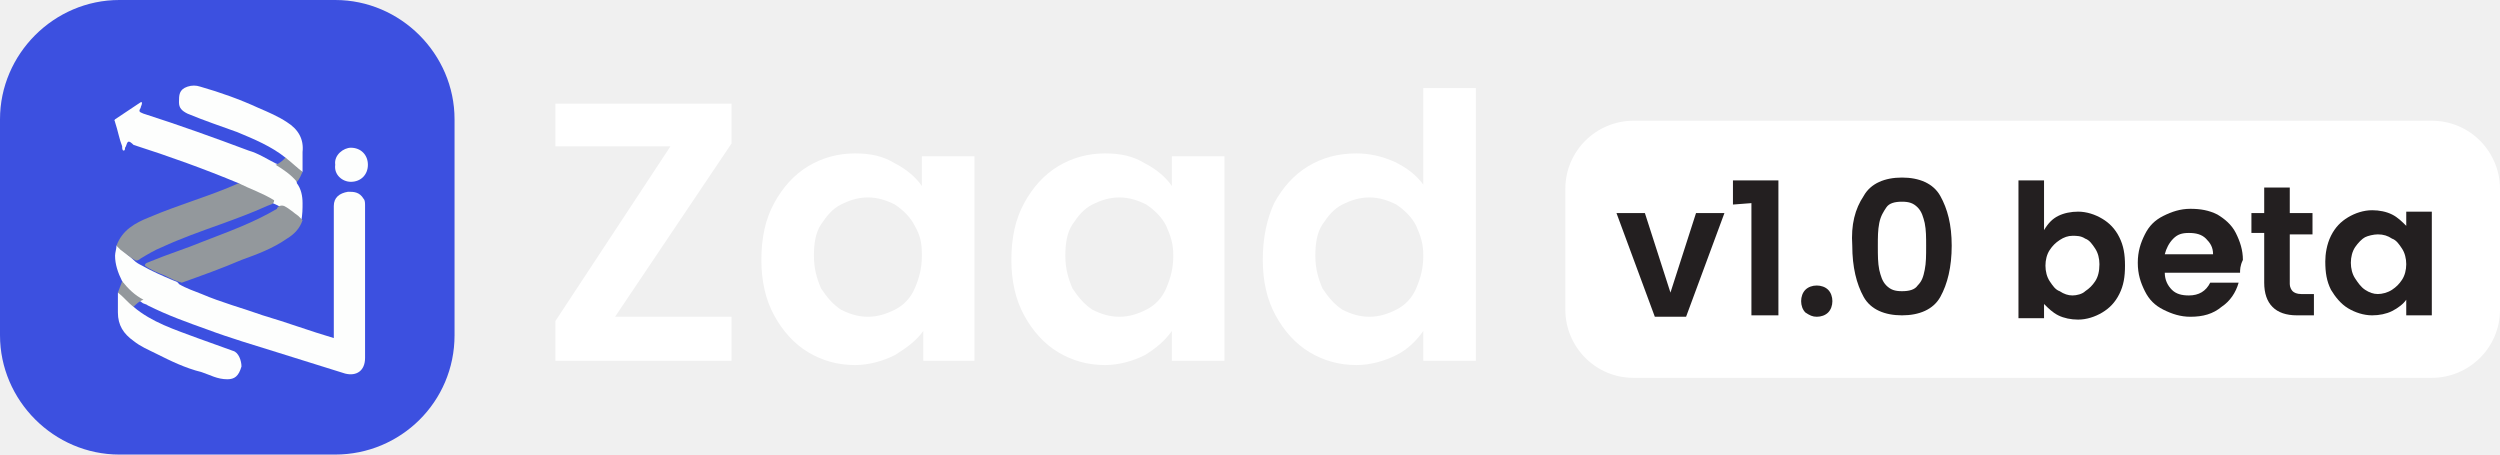
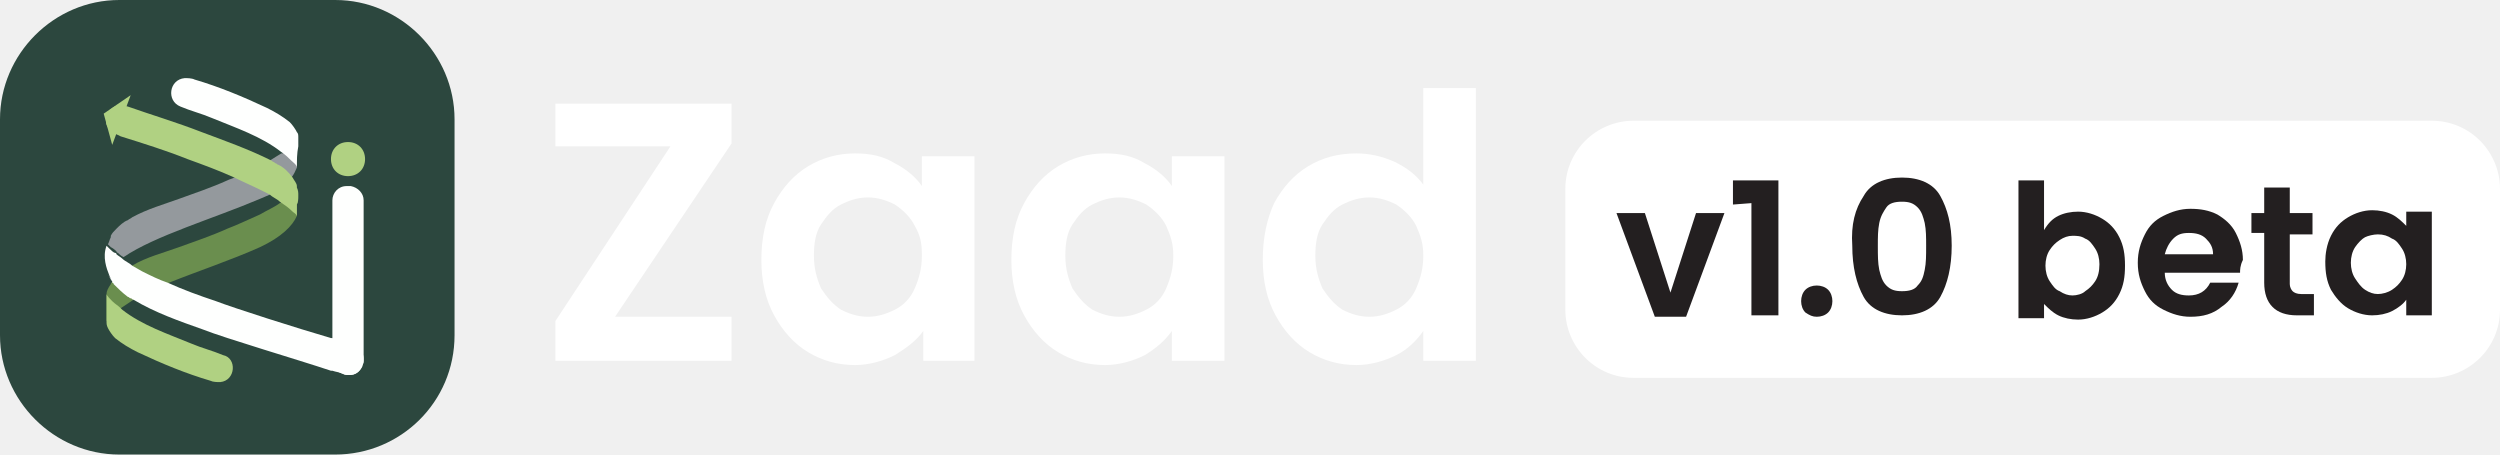
<svg xmlns="http://www.w3.org/2000/svg" version="1.1" id="Layer_1" x="0px" y="0px" viewBox="0 0 176 32" style="enable-background:new 0 0 176 32;" xml:space="preserve">
  <style type="text/css">
	.st0{fill:#FFFFFF;}
- 	.st1{fill:#3C50E0;}
- 	.st2{fill:#231F20;}
- 	.st3{fill:#FDFEFD;}
- 	.st4{fill:#93989C;}
+ 	.st1{fill:#231F20;}
+ 	.st2{fill:#2C473E;}
+ 	.st3{fill:#FEFFFE;}
+ 	.st4{fill:#B0D182;}
+ 	.st5{fill:#94999D;}
+ 	.st6{fill:#6A8E4E;}
</style>
  <g>
    <path class="st0" d="M43.3,22.3h8.2v3.1H39.1v-2.8l8.1-12.3h-8.1v-3h12.4v2.8L43.3,22.3z" />
    <path class="st0" d="M54.5,14.3c0.6-1.1,1.4-2,2.4-2.6c1-0.6,2.1-0.9,3.3-0.9c1.1,0,2,0.2,2.8,0.7c0.8,0.4,1.5,1,1.9,1.6V11h3.7   v14.4H65v-2.1c-0.5,0.7-1.2,1.2-2,1.7c-0.8,0.4-1.8,0.7-2.8,0.7c-1.2,0-2.3-0.3-3.3-0.9s-1.8-1.5-2.4-2.6c-0.6-1.1-0.9-2.4-0.9-3.9   C53.6,16.7,53.9,15.4,54.5,14.3z M64.4,15.9c-0.3-0.6-0.8-1.1-1.4-1.5c-0.6-0.3-1.2-0.5-1.9-0.5s-1.3,0.2-1.9,0.5   c-0.6,0.3-1,0.8-1.4,1.4c-0.4,0.6-0.5,1.4-0.5,2.2c0,0.9,0.2,1.6,0.5,2.3c0.4,0.6,0.8,1.1,1.4,1.5c0.6,0.3,1.2,0.5,1.9,0.5   s1.3-0.2,1.9-0.5c0.6-0.3,1.1-0.8,1.4-1.5s0.5-1.4,0.5-2.3S64.8,16.6,64.4,15.9z" />
    <path class="st0" d="M72.1,14.3c0.6-1.1,1.4-2,2.4-2.6c1-0.6,2.1-0.9,3.3-0.9c1.1,0,2,0.2,2.8,0.7c0.8,0.4,1.5,1,1.9,1.6V11h3.7   v14.4h-3.7v-2.1C82,24,81.4,24.5,80.6,25c-0.8,0.4-1.8,0.7-2.8,0.7c-1.2,0-2.3-0.3-3.3-0.9s-1.8-1.5-2.4-2.6s-0.9-2.4-0.9-3.9   C71.2,16.7,71.5,15.4,72.1,14.3z M82.1,15.9c-0.3-0.6-0.8-1.1-1.4-1.5c-0.6-0.3-1.2-0.5-1.9-0.5c-0.7,0-1.3,0.2-1.9,0.5   s-1,0.8-1.4,1.4C75.1,16.4,75,17.2,75,18c0,0.9,0.2,1.6,0.5,2.3c0.4,0.6,0.8,1.1,1.4,1.5c0.6,0.3,1.2,0.5,1.9,0.5   c0.7,0,1.3-0.2,1.9-0.5s1.1-0.8,1.4-1.5s0.5-1.4,0.5-2.3S82.4,16.6,82.1,15.9z" />
    <path class="st0" d="M89.7,14.3c0.6-1.1,1.4-2,2.4-2.6c1-0.6,2.1-0.9,3.4-0.9c0.9,0,1.8,0.2,2.7,0.6c0.8,0.4,1.5,0.9,2,1.6V6.2h3.7   v19.2h-3.7v-2.1c-0.5,0.7-1.1,1.3-1.9,1.7c-0.8,0.4-1.8,0.7-2.8,0.7c-1.2,0-2.3-0.3-3.3-0.9s-1.8-1.5-2.4-2.6s-0.9-2.4-0.9-3.9   C88.9,16.7,89.2,15.4,89.7,14.3z M99.7,15.9c-0.3-0.6-0.8-1.1-1.4-1.5c-0.6-0.3-1.2-0.5-1.9-0.5s-1.3,0.2-1.9,0.5s-1,0.8-1.4,1.4   c-0.4,0.6-0.5,1.4-0.5,2.2c0,0.9,0.2,1.6,0.5,2.3c0.4,0.6,0.8,1.1,1.4,1.5c0.6,0.3,1.2,0.5,1.9,0.5c0.7,0,1.3-0.2,1.9-0.5   s1.1-0.8,1.4-1.5s0.5-1.4,0.5-2.3S100,16.6,99.7,15.9z" />
  </g>
-   <path class="st1" d="M0,8.4C0,3.8,3.8,0,8.4,0h15.2C28.2,0,32,3.8,32,8.4v15.2c0,4.7-3.8,8.4-8.4,8.4H8.4C3.8,32,0,28.2,0,23.6V8.4z  " />
  <path class="st0" d="M171.2,26.6H115c-2.7,0-4.8-2.2-4.8-4.8v-8.5c0-2.7,2.2-4.8,4.8-4.8h56.2c2.7,0,4.8,2.2,4.8,4.8v8.5  C176,24.5,173.8,26.6,171.2,26.6z" />
  <g>
-     <path class="st2" d="M117.6,20.6l1.8-5.6h2l-2.7,7.3h-2.2l-2.7-7.3h2L117.6,20.6z" />
-     <path class="st2" d="M122,14.4v-1.7h3.2v9.5h-1.9v-7.9L122,14.4L122,14.4z" />
-     <path class="st2" d="M127.1,22c-0.2-0.2-0.3-0.5-0.3-0.8s0.1-0.6,0.3-0.8s0.5-0.3,0.8-0.3c0.3,0,0.6,0.1,0.8,0.3   c0.2,0.2,0.3,0.5,0.3,0.8s-0.1,0.6-0.3,0.8c-0.2,0.2-0.5,0.3-0.8,0.3C127.6,22.3,127.4,22.2,127.1,22z" />
-     <path class="st2" d="M131.2,13.8c0.5-0.9,1.5-1.3,2.7-1.3s2.2,0.4,2.7,1.3c0.5,0.9,0.8,2,0.8,3.5s-0.3,2.7-0.8,3.6   s-1.5,1.3-2.7,1.3s-2.2-0.4-2.7-1.3s-0.8-2.1-0.8-3.6C130.3,15.8,130.6,14.7,131.2,13.8z M135.5,15.7c-0.1-0.4-0.2-0.8-0.5-1.1   s-0.6-0.4-1.1-0.4s-0.9,0.1-1.1,0.4s-0.4,0.6-0.5,1.1c-0.1,0.5-0.1,1-0.1,1.6c0,0.7,0,1.2,0.1,1.7c0.1,0.4,0.2,0.8,0.5,1.1   c0.3,0.3,0.6,0.4,1.1,0.4s0.9-0.1,1.1-0.4c0.3-0.3,0.4-0.6,0.5-1.1s0.1-1,0.1-1.7C135.6,16.7,135.6,16.2,135.5,15.7z" />
-     <path class="st2" d="M144.9,15.2c0.4-0.2,0.9-0.3,1.4-0.3c0.6,0,1.2,0.2,1.7,0.5s0.9,0.7,1.2,1.3c0.3,0.6,0.4,1.2,0.4,2   s-0.1,1.4-0.4,2c-0.3,0.6-0.7,1-1.2,1.3s-1.1,0.5-1.7,0.5c-0.5,0-1-0.1-1.4-0.3c-0.4-0.2-0.7-0.5-1-0.8v1h-1.8v-9.7h1.8v3.5   C144.2,15.7,144.5,15.4,144.9,15.2z M147.5,17.5c-0.2-0.3-0.4-0.6-0.7-0.7c-0.3-0.2-0.6-0.2-0.9-0.2c-0.3,0-0.6,0.1-0.9,0.3   c-0.3,0.2-0.5,0.4-0.7,0.7c-0.2,0.3-0.3,0.7-0.3,1.1s0.1,0.8,0.3,1.1c0.2,0.3,0.4,0.6,0.7,0.7c0.3,0.2,0.6,0.3,0.9,0.3   c0.3,0,0.7-0.1,0.9-0.3c0.3-0.2,0.5-0.4,0.7-0.7s0.3-0.7,0.3-1.2C147.8,18.2,147.7,17.8,147.5,17.5z" />
-     <path class="st2" d="M157.7,19.2h-5.3c0,0.5,0.2,0.9,0.5,1.2c0.3,0.3,0.7,0.4,1.2,0.4c0.7,0,1.2-0.3,1.5-0.9h2   c-0.2,0.7-0.6,1.3-1.2,1.7c-0.6,0.5-1.3,0.7-2.2,0.7c-0.7,0-1.3-0.2-1.9-0.5c-0.6-0.3-1-0.7-1.3-1.3c-0.3-0.6-0.5-1.2-0.5-2   s0.2-1.4,0.5-2s0.7-1,1.3-1.3s1.2-0.5,1.9-0.5s1.3,0.1,1.9,0.4c0.5,0.3,1,0.7,1.3,1.3s0.5,1.2,0.5,1.9   C157.7,18.7,157.7,19,157.7,19.2z M155.8,17.9c0-0.5-0.2-0.8-0.5-1.1c-0.3-0.3-0.7-0.4-1.2-0.4s-0.8,0.1-1.1,0.4s-0.5,0.7-0.6,1.1   H155.8z" />
-     <path class="st2" d="M161.2,16.5V20c0,0.2,0.1,0.4,0.2,0.5c0.1,0.1,0.3,0.2,0.6,0.2h0.9v1.5h-1.2c-1.5,0-2.3-0.8-2.3-2.3v-3.5h-0.9   V15h0.9v-1.8h1.8V15h1.6v1.5H161.2z" />
-     <path class="st2" d="M164.1,16.6c0.3-0.6,0.7-1,1.2-1.3s1.1-0.5,1.7-0.5c0.5,0,1,0.1,1.4,0.3s0.7,0.5,1,0.8v-1h1.8v7.3h-1.8v-1.1   c-0.2,0.3-0.6,0.6-1,0.8c-0.4,0.2-0.9,0.3-1.4,0.3c-0.6,0-1.2-0.2-1.7-0.5s-0.9-0.8-1.2-1.3c-0.3-0.6-0.4-1.2-0.4-2   C163.7,17.9,163.8,17.2,164.1,16.6z M169.1,17.5c-0.2-0.3-0.4-0.6-0.7-0.7c-0.3-0.2-0.6-0.3-1-0.3c-0.3,0-0.7,0.1-0.9,0.2   s-0.5,0.4-0.7,0.7c-0.2,0.3-0.3,0.7-0.3,1.1s0.1,0.8,0.3,1.1c0.2,0.3,0.4,0.6,0.7,0.8c0.3,0.2,0.6,0.3,0.9,0.3c0.3,0,0.7-0.1,1-0.3   s0.5-0.4,0.7-0.7c0.2-0.3,0.3-0.7,0.3-1.1S169.3,17.8,169.1,17.5z" />
+     <path class="st1" d="M117.6,20.6l1.8-5.6h2l-2.7,7.3h-2.2l-2.7-7.3h2L117.6,20.6z" />
+     <path class="st1" d="M122,14.4v-1.7h3.2v9.5h-1.9v-7.9L122,14.4L122,14.4z" />
+     <path class="st1" d="M127.1,22c-0.2-0.2-0.3-0.5-0.3-0.8s0.1-0.6,0.3-0.8s0.5-0.3,0.8-0.3c0.3,0,0.6,0.1,0.8,0.3   c0.2,0.2,0.3,0.5,0.3,0.8s-0.1,0.6-0.3,0.8c-0.2,0.2-0.5,0.3-0.8,0.3C127.6,22.3,127.4,22.2,127.1,22z" />
+     <path class="st1" d="M131.2,13.8c0.5-0.9,1.5-1.3,2.7-1.3s2.2,0.4,2.7,1.3c0.5,0.9,0.8,2,0.8,3.5s-0.3,2.7-0.8,3.6   s-1.5,1.3-2.7,1.3s-2.2-0.4-2.7-1.3s-0.8-2.1-0.8-3.6C130.3,15.8,130.6,14.7,131.2,13.8z M135.5,15.7c-0.1-0.4-0.2-0.8-0.5-1.1   s-0.6-0.4-1.1-0.4s-0.9,0.1-1.1,0.4s-0.4,0.6-0.5,1.1c-0.1,0.5-0.1,1-0.1,1.6c0,0.7,0,1.2,0.1,1.7c0.1,0.4,0.2,0.8,0.5,1.1   c0.3,0.3,0.6,0.4,1.1,0.4s0.9-0.1,1.1-0.4c0.3-0.3,0.4-0.6,0.5-1.1s0.1-1,0.1-1.7C135.6,16.7,135.6,16.2,135.5,15.7z" />
+     <path class="st1" d="M144.9,15.2c0.4-0.2,0.9-0.3,1.4-0.3c0.6,0,1.2,0.2,1.7,0.5s0.9,0.7,1.2,1.3c0.3,0.6,0.4,1.2,0.4,2   s-0.1,1.4-0.4,2c-0.3,0.6-0.7,1-1.2,1.3s-1.1,0.5-1.7,0.5c-0.5,0-1-0.1-1.4-0.3c-0.4-0.2-0.7-0.5-1-0.8v1h-1.8v-9.7h1.8v3.5   C144.2,15.7,144.5,15.4,144.9,15.2z M147.5,17.5c-0.2-0.3-0.4-0.6-0.7-0.7c-0.3-0.2-0.6-0.2-0.9-0.2c-0.3,0-0.6,0.1-0.9,0.3   c-0.3,0.2-0.5,0.4-0.7,0.7c-0.2,0.3-0.3,0.7-0.3,1.1s0.1,0.8,0.3,1.1c0.2,0.3,0.4,0.6,0.7,0.7c0.3,0.2,0.6,0.3,0.9,0.3   c0.3,0,0.7-0.1,0.9-0.3c0.3-0.2,0.5-0.4,0.7-0.7s0.3-0.7,0.3-1.2C147.8,18.2,147.7,17.8,147.5,17.5z" />
+     <path class="st1" d="M157.7,19.2h-5.3c0,0.5,0.2,0.9,0.5,1.2c0.3,0.3,0.7,0.4,1.2,0.4c0.7,0,1.2-0.3,1.5-0.9h2   c-0.2,0.7-0.6,1.3-1.2,1.7c-0.6,0.5-1.3,0.7-2.2,0.7c-0.7,0-1.3-0.2-1.9-0.5c-0.6-0.3-1-0.7-1.3-1.3c-0.3-0.6-0.5-1.2-0.5-2   s0.2-1.4,0.5-2s0.7-1,1.3-1.3s1.2-0.5,1.9-0.5s1.3,0.1,1.9,0.4c0.5,0.3,1,0.7,1.3,1.3s0.5,1.2,0.5,1.9   C157.7,18.7,157.7,19,157.7,19.2z M155.8,17.9c0-0.5-0.2-0.8-0.5-1.1c-0.3-0.3-0.7-0.4-1.2-0.4s-0.8,0.1-1.1,0.4s-0.5,0.7-0.6,1.1   H155.8z" />
+     <path class="st1" d="M161.2,16.5V20c0,0.2,0.1,0.4,0.2,0.5c0.1,0.1,0.3,0.2,0.6,0.2h0.9v1.5h-1.2c-1.5,0-2.3-0.8-2.3-2.3v-3.5h-0.9   V15h0.9v-1.8h1.8V15h1.6v1.5H161.2z" />
+     <path class="st1" d="M164.1,16.6c0.3-0.6,0.7-1,1.2-1.3s1.1-0.5,1.7-0.5c0.5,0,1,0.1,1.4,0.3s0.7,0.5,1,0.8v-1h1.8v7.3h-1.8v-1.1   c-0.2,0.3-0.6,0.6-1,0.8c-0.4,0.2-0.9,0.3-1.4,0.3c-0.6,0-1.2-0.2-1.7-0.5s-0.9-0.8-1.2-1.3c-0.3-0.6-0.4-1.2-0.4-2   C163.7,17.9,163.8,17.2,164.1,16.6z M169.1,17.5c-0.2-0.3-0.4-0.6-0.7-0.7c-0.3-0.2-0.6-0.3-1-0.3c-0.3,0-0.7,0.1-0.9,0.2   s-0.5,0.4-0.7,0.7c-0.2,0.3-0.3,0.7-0.3,1.1s0.1,0.8,0.3,1.1c0.2,0.3,0.4,0.6,0.7,0.8c0.3,0.2,0.6,0.3,0.9,0.3c0.3,0,0.7-0.1,1-0.3   s0.5-0.4,0.7-0.7c0.2-0.3,0.3-0.7,0.3-1.1S169.3,17.8,169.1,17.5z" />
  </g>
  <g>
-     <path class="st3" d="M8.6,19.8c-0.3-0.6-0.5-1.2-0.5-1.8c0-0.2,0.1-0.5,0.1-0.7c0.2-0.1,0.2,0.1,0.3,0.2c0.3,0.3,0.6,0.5,0.9,0.8   c0.2,0.2,0.4,0.3,0.6,0.4c0.7,0.4,1.4,0.7,2.1,1c0.2,0.1,0.4,0.1,0.5,0.3c0.5,0.3,1.1,0.5,1.6,0.7c1.4,0.6,2.9,1,4.3,1.5   c1.7,0.5,3.3,1.1,5,1.6c0-0.4,0-0.8,0-1.2c0-2.7,0-5.4,0-8.1c0-0.6,0.4-0.9,1-1c0.4,0,0.8,0,1.1,0.5c0.1,0.1,0.1,0.3,0.1,0.5   c0,3.6,0,7.1,0,10.7c0,0.9-0.6,1.3-1.4,1.1c-1.6-0.5-3.2-1-4.8-1.5c-1.6-0.5-3.3-1-4.9-1.6c-1.4-0.5-2.8-1-4.2-1.7   c-0.1-0.1-0.3-0.1-0.4-0.2C9.4,20.9,8.9,20.5,8.6,19.8z" />
-     <path class="st3" d="M20.9,12.9c0.3,0.4,0.4,0.9,0.4,1.4c0,0.4,0,0.8-0.1,1.3c-0.2,0.1-0.2-0.1-0.3-0.1c-0.3-0.3-0.6-0.5-1-0.8   c-0.2-0.2-0.5-0.3-0.7-0.4c-0.7-0.4-1.4-0.7-2.1-1C17,13,16.9,13,16.8,12.9c-2.4-1-4.9-1.9-7.4-2.7C9.3,10.1,9.1,9.9,9,10   c-0.1,0.1-0.1,0.3-0.2,0.4c0,0.1,0,0.2-0.1,0.2c-0.1,0-0.1-0.2-0.1-0.3C8.4,9.8,8.3,9.2,8.1,8.6c0-0.1-0.1-0.1,0-0.2   c0.6-0.4,1.2-0.8,1.8-1.2c0,0,0.1,0,0.1,0c0,0.2-0.1,0.3-0.1,0.4c-0.2,0.3,0,0.3,0.2,0.4c2.5,0.8,5,1.7,7.4,2.6   c0.7,0.2,1.3,0.6,1.9,0.9c0.6,0.2,1,0.5,1.4,0.9C20.8,12.6,20.9,12.7,20.9,12.9z" />
-     <path class="st4" d="M16.8,12.9c0.8,0.4,1.7,0.7,2.5,1.2c0,0.3-0.3,0.3-0.5,0.4c-1.1,0.5-2.2,0.9-3.3,1.3c-1.4,0.5-2.8,1-4.1,1.6   c-0.5,0.2-1,0.5-1.5,0.8c-0.1,0.1-0.3,0.2-0.4,0.1c-0.4-0.2-0.7-0.5-1-0.7c-0.1-0.1-0.2-0.2-0.3-0.3c0.4-1.1,1.3-1.6,2.3-2   C12.6,14.4,14.8,13.8,16.8,12.9z" />
-     <path class="st4" d="M20,14.5c0.4,0.2,0.7,0.5,1,0.7c0.1,0.1,0.2,0.2,0.3,0.3c-0.2,0.6-0.6,1-1.1,1.3c-1,0.7-2.1,1.1-3.2,1.5   c-1.4,0.6-2.8,1.1-4.2,1.6c0,0,0,0,0,0c-0.4-0.1-0.8-0.3-1.2-0.5c-0.5-0.2-1-0.4-1.4-0.7c0-0.2,0.2-0.2,0.4-0.3   c1.2-0.5,2.5-0.9,3.7-1.4c1.8-0.7,3.5-1.3,5.2-2.3C19.5,14.6,19.7,14.4,20,14.5z" />
-     <path class="st3" d="M20.1,11.1c-1-0.8-2.2-1.3-3.4-1.8c-1.1-0.4-2.3-0.8-3.5-1.3c-0.4-0.2-0.6-0.4-0.6-0.8c0-0.5,0-0.9,0.6-1.1   c0.3-0.1,0.6-0.1,0.9,0c1.4,0.4,2.8,0.9,4.1,1.5c0.7,0.3,1.4,0.6,2,1c0.8,0.5,1.2,1.2,1.1,2.1c0,0.5,0,0.9,0,1.4   c-0.2,0-0.3-0.2-0.4-0.3C20.6,11.7,20.3,11.5,20.1,11.1z" />
-     <path class="st3" d="M9.4,21.6c1.3,1.1,2.9,1.6,4.5,2.2c0.8,0.3,1.7,0.6,2.5,0.9c0.4,0.1,0.6,0.7,0.6,1.1c-0.2,0.7-0.5,0.9-1,0.9   c-0.7,0-1.2-0.3-1.8-0.5C13,25.9,12,25.4,11,24.9c-0.6-0.3-1.1-0.5-1.6-0.9c-0.7-0.5-1.1-1.1-1.1-2c0-0.5,0-1,0-1.4   c0.1-0.1,0.1,0,0.2,0c0.3,0.3,0.5,0.5,0.8,0.8C9.3,21.5,9.4,21.5,9.4,21.6z" />
-     <path class="st3" d="M23.6,11.6c-0.1-0.7,0.6-1.2,1.1-1.2c0.7,0,1.2,0.5,1.2,1.2c0,0.7-0.5,1.2-1.2,1.2   C24.1,12.8,23.5,12.3,23.6,11.6z" />
-     <path class="st4" d="M20.1,11.1c0.4,0.3,0.8,0.7,1.2,1c-0.1,0.2-0.2,0.5-0.4,0.7c-0.4-0.5-1-0.9-1.5-1.2   C19.7,11.5,19.9,11.3,20.1,11.1z" />
-     <path class="st4" d="M9.4,21.6c-0.4-0.3-0.7-0.7-1.1-1c0.1-0.3,0.2-0.5,0.3-0.8c0.4,0.5,0.9,1,1.5,1.3C9.8,21.2,9.6,21.4,9.4,21.6z   " />
+     <path class="st2" d="M0,8.4C0,3.8,3.8,0,8.4,0h15.2C28.2,0,32,3.8,32,8.4v15.2c0,4.7-3.8,8.4-8.4,8.4H8.4C3.8,32,0,28.2,0,23.6V8.4   z" />
+     <path class="st3" d="M20.9,15.2C20.9,15.2,20.9,15.2,20.9,15.2L20.9,15.2z" />
+     <path class="st4" d="M25.7,11.2c0,0.7-0.5,1.2-1.2,1.2s-1.2-0.5-1.2-1.2c0-0.7,0.5-1.2,1.2-1.2S25.7,10.5,25.7,11.2" />
+     <path class="st5" d="M20.9,11.8L20.9,11.8c-0.1,0.2-0.2,0.5-0.4,0.7c0,0,0,0,0,0c-0.3,0.4-0.8,0.8-1.5,1.2c0,0,0,0,0,0   c-0.2,0.1-0.5,0.2-0.7,0.3c-3.3,1.4-7.4,2.6-9.6,4.1c-0.2-0.1-0.3-0.2-0.4-0.3c0,0,0,0,0,0c0,0-0.1,0-0.1-0.1v0   c-0.1-0.1-0.2-0.2-0.4-0.3c0,0,0,0,0,0c-0.1-0.1-0.1-0.1-0.2-0.2c0,0,0,0,0,0c0.1-0.2,0.1-0.3,0.2-0.5c0,0,0,0,0-0.1   c0.1-0.2,0.2-0.3,0.4-0.5l0,0c0.2-0.2,0.5-0.5,0.8-0.6c0.1-0.1,0.2-0.1,0.3-0.2c0,0,0,0,0,0c1.1-0.6,2.2-0.9,3.3-1.3   c1.1-0.4,2.3-0.8,3.4-1.3c0.2-0.1,0.3-0.1,0.5-0.2c0,0,0,0,0,0h0c0.6-0.3,1.2-0.5,1.8-0.8c0.2-0.1,0.5-0.2,0.7-0.4c0,0,0,0,0,0   c0.3-0.2,0.5-0.3,0.8-0.5c0,0,0,0,0.1,0c0,0,0,0,0,0c0.4-0.3,0.7-0.7,1-1c0,0,0,0,0,0c0,0,0,0,0,0v0c0,0.2,0,0.4,0,0.6   C20.9,10.8,20.9,11.3,20.9,11.8" />
+     <path class="st5" d="M8.1,17.8C8.1,17.8,8.1,17.8,8.1,17.8L8.1,17.8C8.1,17.7,8.1,17.8,8.1,17.8" />
+     <path class="st3" d="M7.9,19.8C7.9,19.8,7.9,19.8,7.9,19.8c-0.1-0.2-0.2-0.3-0.3-0.5C7.7,19.5,7.8,19.7,7.9,19.8" />
+     <path class="st3" d="M8.1,17.8C8.1,17.8,8.1,17.8,8.1,17.8L8.1,17.8C8.1,17.7,8.1,17.8,8.1,17.8" />
+     <path class="st3" d="M20.9,11.8c0-0.2-0.3-0.4-0.4-0.5c-0.2-0.2-0.4-0.4-0.7-0.6c0,0,0,0,0,0c-1.4-1.1-3.2-1.7-4.9-2.4   c-0.7-0.3-1.5-0.5-2.2-0.8c-1-0.4-0.8-1.9,0.3-2c0.2,0,0.5,0,0.7,0.1c1.7,0.5,3.4,1.2,5.1,2c0.6,0.3,1.1,0.6,1.6,1   c0.2,0.2,0.4,0.5,0.5,0.7c0.1,0.1,0.1,0.2,0.1,0.4c0,0,0,0,0,0c0,0.2,0,0.4,0,0.6C20.9,10.8,20.9,11.3,20.9,11.8" />
+     <path class="st6" d="M20.9,14.4c0,0,0,0.1,0,0.1c0,0,0,0,0,0c0,0.2,0,0.5,0,0.6c0,0,0,0,0,0c0,0,0,0.1,0,0.1c0,0,0,0,0,0   c0,0,0,0,0,0c0,0,0,0,0,0l0,0v0c0,0,0,0,0,0c0,0,0,0,0,0c-0.3,0.7-1.1,1.5-2.6,2.2c-2,0.9-4.4,1.7-6.4,2.5   c-0.9,0.4-1.8,0.8-2.5,1.2c-0.3,0.2-0.6,0.4-0.9,0.6c-0.4,0.3-0.7,0.6-1,0.9c0-0.2,0-0.3,0-0.5c0-0.5,0-0.9,0-1.4v0   c0-0.2,0.1-0.4,0.3-0.7c0-0.1,0.1-0.1,0.1-0.2c0,0,0,0,0,0c0.3-0.4,0.7-0.7,1.1-0.9c0.1-0.1,0.2-0.1,0.3-0.2c0,0,0,0,0,0   c0,0,0,0,0,0c1-0.6,2.2-0.9,3.3-1.3c1.1-0.4,2.3-0.8,3.4-1.3c0.8-0.3,1.6-0.7,2.3-1c0.5-0.3,1-0.5,1.4-0.8c0,0,0,0,0,0   c0,0,0.1,0,0.1-0.1c0.4-0.3,0.7-0.6,1-1l0,0c0,0,0,0.1,0,0.1c0.1,0.2,0.1,0.4,0.1,0.5v0c0,0,0,0.1,0,0.1C21,14,21,14.2,20.9,14.4" />
+     <path class="st4" d="M20.9,14.4c0,0,0,0.1,0,0.1c0,0,0,0,0,0c0,0.3,0,0.5,0,0.6c0,0,0,0,0,0c0,0,0,0.1,0,0.1c0,0,0,0,0,0   c0,0,0,0,0,0c0,0,0,0,0,0l0,0v0c0,0,0,0,0,0c0,0,0,0,0,0c-0.1-0.2-0.2-0.2-0.3-0.3c-0.3-0.3-0.6-0.5-0.9-0.7c0,0,0,0,0,0   c-0.2-0.2-0.5-0.3-0.7-0.5c0,0,0,0,0,0c-0.2-0.1-0.4-0.2-0.6-0.3c-0.6-0.3-1.3-0.6-1.9-0.9c0,0,0,0,0,0c-1.1-0.5-2.2-0.9-3.3-1.3   c-1.5-0.6-3.1-1.1-4.7-1.6C8.1,9.4,7.8,9.3,7.7,9.1C7.4,8.8,7.4,8.4,7.6,8C7.8,7.5,8.3,7.3,9,7.5c1.7,0.6,3.4,1.1,5.2,1.8   c1.6,0.6,3.3,1.2,4.9,2c0,0,0,0,0,0c0.1,0.1,0.2,0.1,0.3,0.2c0.1,0,0.1,0.1,0.2,0.1c0.4,0.2,0.7,0.5,1,0.9c0,0,0,0,0,0   c0.1,0.2,0.3,0.4,0.3,0.6c0,0,0,0,0,0c0,0,0,0.1,0,0.1c0.1,0.2,0.1,0.4,0.1,0.5c0,0,0,0.1,0,0.1C21,14,21,14.2,20.9,14.4" />
+     <polygon class="st3" points="8,20 8,20 8,20  " />
+     <path class="st3" d="M25.6,25.2v0.2c0,0,0,0,0,0c0,0.1-0.1,0.3-0.1,0.4c-0.2,0.4-0.5,0.6-0.9,0.6c-0.2,0-0.3,0-0.5-0.1   c-0.2-0.1-0.4-0.1-0.7-0.2c0,0-0.1,0-0.1,0c-2.4-0.8-7.5-2.3-9-2.9c-1.7-0.6-3.4-1.2-4.9-2.1h0c-0.1,0-0.1-0.1-0.2-0.1   c-0.1,0-0.1-0.1-0.2-0.1C8.6,20.6,8.3,20.3,8,20v0h0c0,0,0,0,0,0c0,0,0-0.1-0.1-0.1c0,0,0,0,0,0c0,0,0,0,0-0.1   c-0.1-0.1-0.1-0.2-0.2-0.4c0,0,0,0,0,0c-0.2-0.5-0.5-1.3-0.2-2.1c0,0,0,0,0,0c0.1,0.1,0.1,0.1,0.2,0.2c0,0,0,0,0,0   c0.1,0.1,0.3,0.3,0.4,0.3c0,0,0.1,0,0.1,0.1c0,0,0,0,0,0c0.1,0.1,0.3,0.2,0.4,0.3c0.2,0.2,0.5,0.3,0.7,0.5c0.2,0.1,0.5,0.3,0.7,0.4   c0.6,0.3,1.2,0.6,1.8,0.8h0c1.1,0.5,2.2,0.9,3.4,1.3c1.3,0.5,5.7,1.9,8.1,2.6c0,0,0.1,0,0.1,0c0.5,0.2,0.8,0.3,1.1,0.4   c0.4,0.1,0.7,0.3,0.8,0.5C25.5,24.8,25.6,25,25.6,25.2C25.6,25.2,25.6,25.2,25.6,25.2" />
+     <path class="st4" d="M15.5,26.9c-0.2,0-0.5,0-0.7-0.1c-1.7-0.5-3.4-1.2-5.1-2c-0.6-0.3-1.1-0.6-1.6-1c-0.2-0.2-0.4-0.5-0.5-0.7   c-0.1-0.2-0.1-0.3-0.1-0.5c0-0.2,0-0.3,0-0.5c0-0.5,0-0.9,0-1.4c0,0.1,0.3,0.4,0.4,0.5c0.2,0.2,0.4,0.3,0.6,0.5   c0,0,0.1,0.1,0.1,0.1c1.4,1.1,3.2,1.7,4.9,2.4c0.7,0.3,1.5,0.5,2.2,0.8C16.7,25.2,16.6,26.8,15.5,26.9" />
+     <polygon class="st4" points="7.3,8 7.9,10.2 9.2,6.7  " />
+     <path class="st3" d="M25.6,14.1v11.2c0,0.1,0,0.1,0,0.2c0,0.1-0.1,0.2-0.1,0.3c-0.2,0.4-0.5,0.6-0.9,0.6c-0.2,0-0.3,0-0.5-0.1   c0,0,0,0,0,0c-0.4-0.1-0.7-0.5-0.7-0.9V14.1c0-0.5,0.4-1,1-1h0.3C25.2,13.2,25.6,13.6,25.6,14.1" />
  </g>
</svg>
